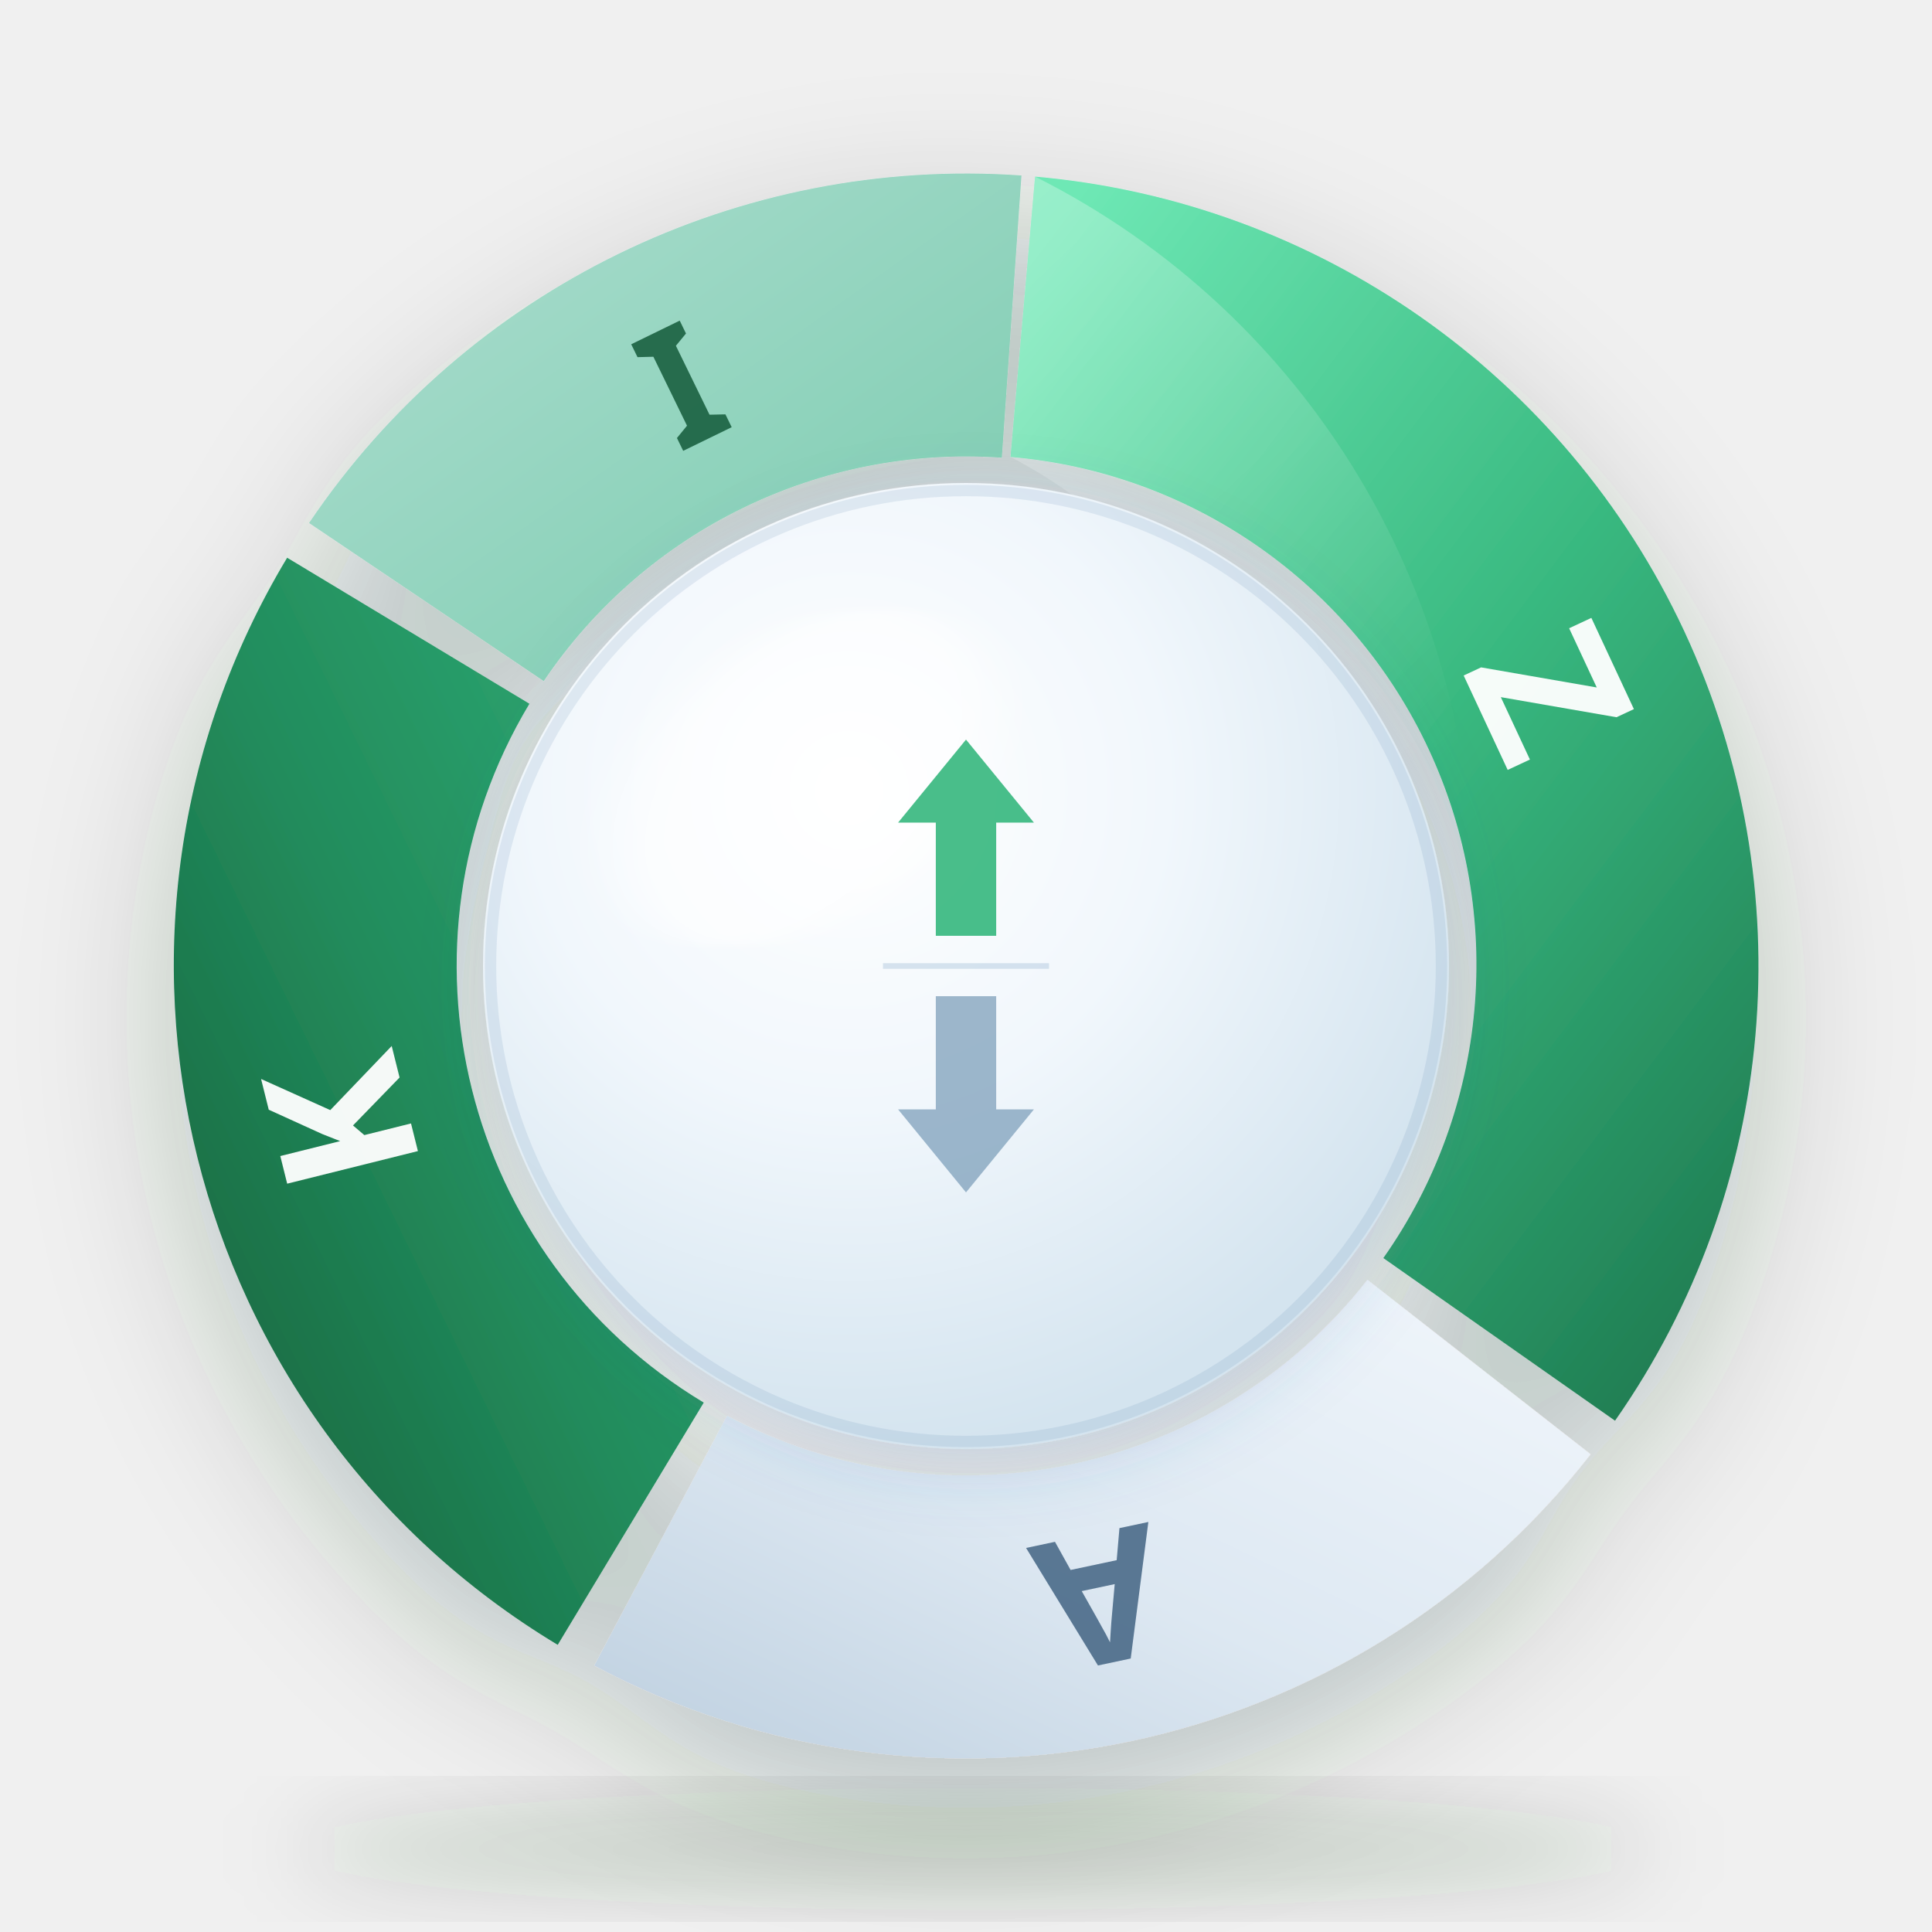
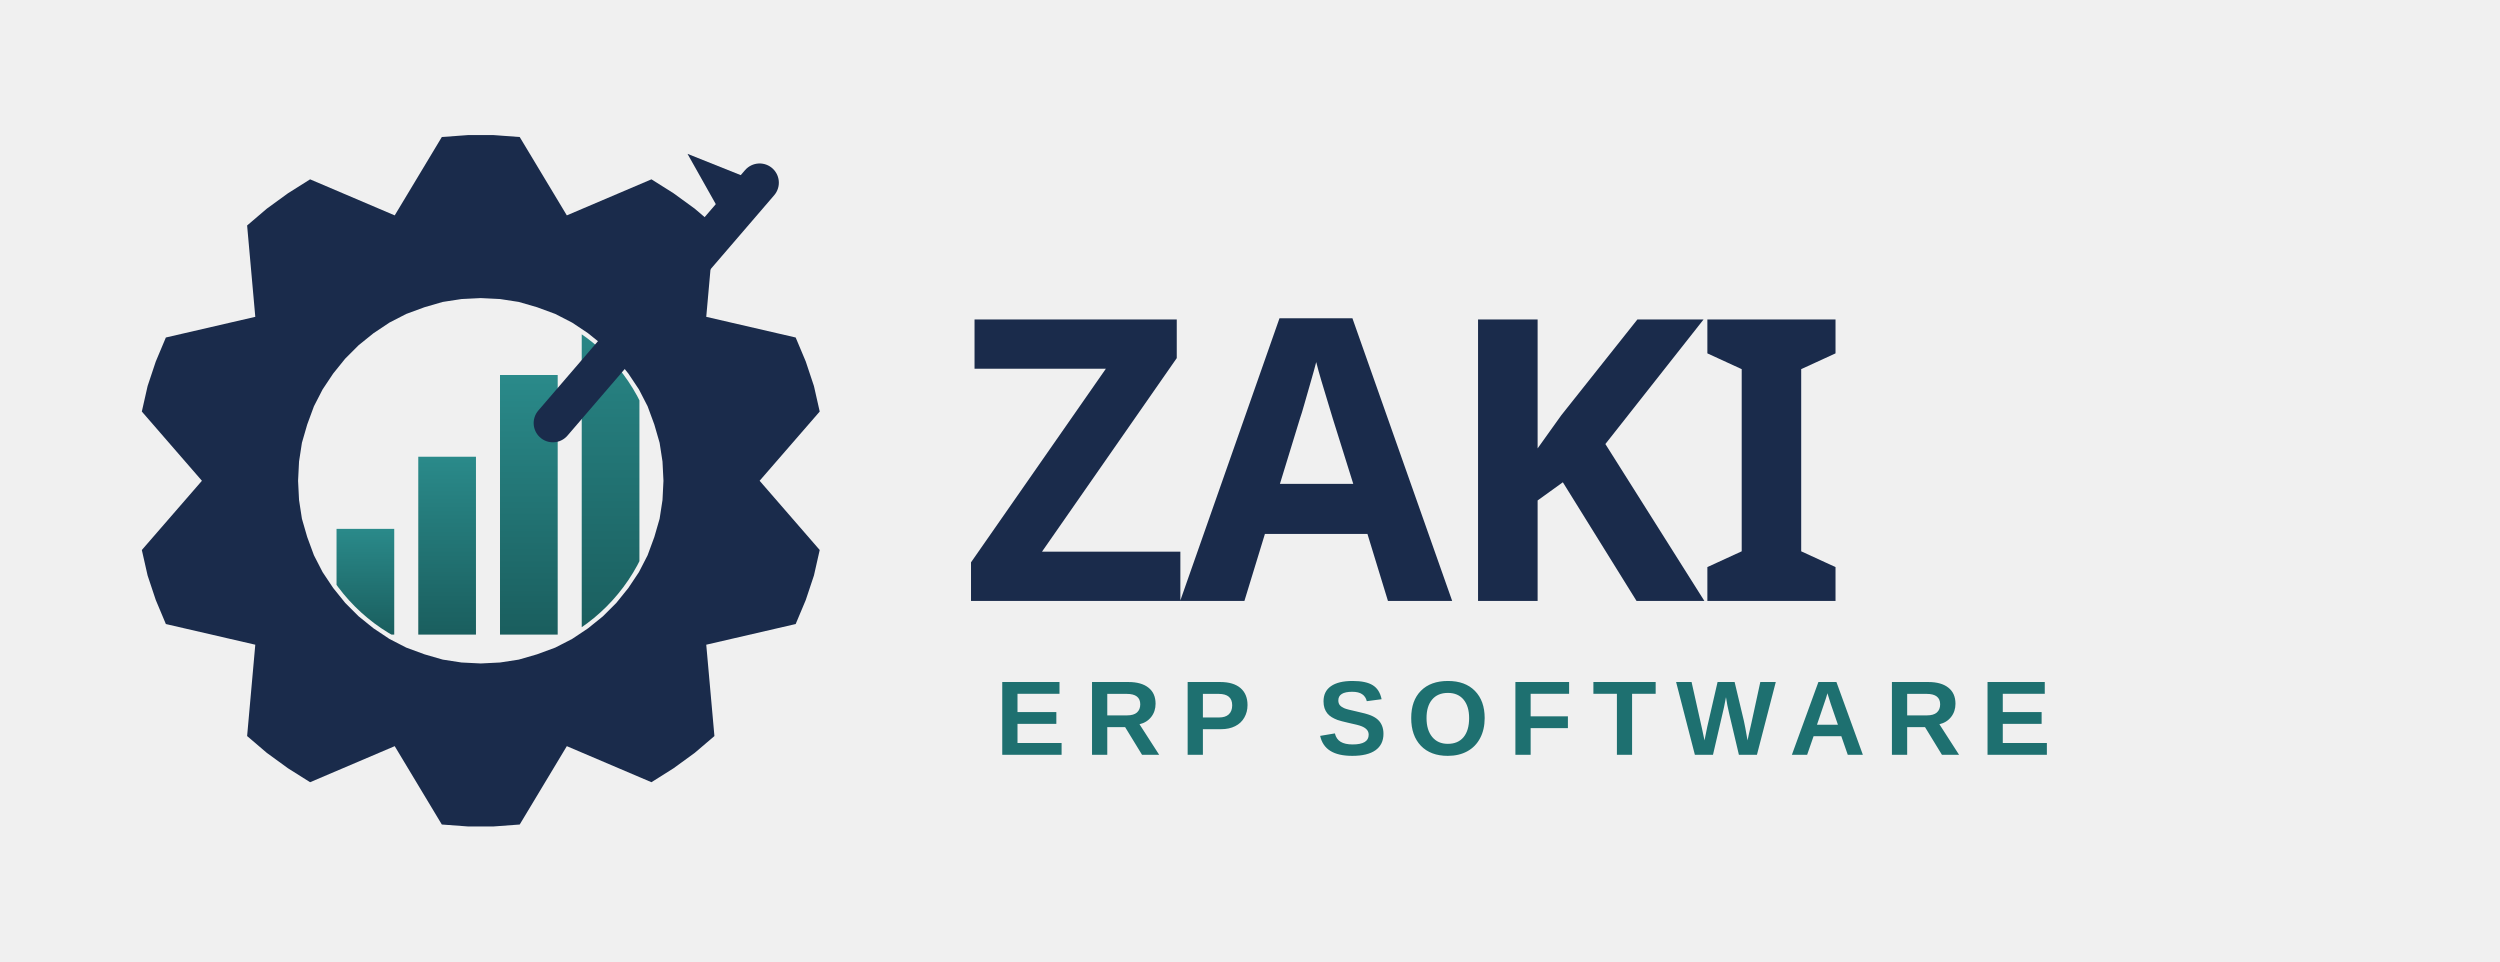
- <svg xmlns="http://www.w3.org/2000/svg" viewBox="0 0 512 512">
+ <svg xmlns="http://www.w3.org/2000/svg" viewBox="0 0 520 200">
  <defs>
-     <linearGradient id="gz" x1="10%" y1="0%" x2="90%" y2="100%">
-       <stop offset="0%" stop-color="#6EE8B5" />
-       <stop offset="50%" stop-color="#39B980" />
-       <stop offset="100%" stop-color="#1E7A50" />
+     <clipPath id="inner">
+       <circle cx="100" cy="100" r="37" />
+     </clipPath>
+     <linearGradient id="barGrad" x1="0" y1="0" x2="0" y2="1">
+       <stop offset="0%" stop-color="#2A8A8A" />
+       <stop offset="100%" stop-color="#1A5E5E" />
    </linearGradient>
-     <linearGradient id="ga" x1="100%" y1="0%" x2="0%" y2="100%">
-       <stop offset="0%" stop-color="#F2F7FC" />
-       <stop offset="55%" stop-color="#DDE8F2" />
-       <stop offset="100%" stop-color="#BDCFDF" />
-     </linearGradient>
-     <linearGradient id="gk" x1="0%" y1="100%" x2="100%" y2="0%">
-       <stop offset="0%" stop-color="#155C38" />
-       <stop offset="50%" stop-color="#228C5C" />
-       <stop offset="100%" stop-color="#30AF78" />
-     </linearGradient>
-     <linearGradient id="gi" x1="0%" y1="0%" x2="100%" y2="100%">
-       <stop offset="0%" stop-color="#AEDED0" />
-       <stop offset="100%" stop-color="#79CBAE" />
-     </linearGradient>
-     <radialGradient id="rig" cx="38%" cy="32%" r="68%">
-       <stop offset="0%" stop-color="#FFFFFF" />
-       <stop offset="48%" stop-color="#F1F7FC" />
-       <stop offset="100%" stop-color="#D4E4EF" />
-     </radialGradient>
-     <linearGradient id="gloss" x1="0%" y1="0%" x2="60%" y2="100%">
-       <stop offset="0%" stop-color="rgba(255,255,255,0.30)" />
-       <stop offset="100%" stop-color="rgba(255,255,255,0)" />
-     </linearGradient>
-     <filter id="fds" x="-22%" y="-18%" width="144%" height="150%">
-       <feDropShadow dx="0" dy="14" stdDeviation="20" flood-color="rgb(0,55,30)" flood-opacity="0.22" />
-     </filter>
-     <filter id="fis" x="-14%" y="-12%" width="128%" height="128%">
-       <feDropShadow dx="2" dy="5" stdDeviation="9" flood-color="rgb(60,110,170)" flood-opacity="0.20" />
-     </filter>
-     <filter id="fb5">
-       <feGaussianBlur stdDeviation="5" />
-     </filter>
-     <filter id="fb12">
-       <feGaussianBlur stdDeviation="12" />
-     </filter>
  </defs>
-   <ellipse cx="258" cy="490" rx="180" ry="16" fill="rgba(0,50,25,0.15)" filter="url(#fb12)" />
-   <g filter="url(#fds)">
-     <path d="M274.3,46.8              A210,210 0 0,1 428.0,376.5              L366.6,333.4              A135,135 0 0,0 267.8,121.1 Z" fill="url(#gz)" />
-     <path d="M421.5,385.4              A210,210 0 0,1 157.5,441.4              L192.7,375.2              A135,135 0 0,0 362.4,339.2 Z" fill="url(#ga)" />
-     <path d="M147.8,435.9              A210,210 0 0,1  76.1,147.8              L140.3,186.5              A135,135 0 0,0 186.5,371.7 Z" fill="url(#gk)" />
-     <path d="M81.9,138.6              A210,210 0 0,1 270.7, 46.5              L265.5,121.3              A135,135 0 0,0 144.1,180.5 Z" fill="url(#gi)" />
+   <path d="M91.9,28.5L97.3,28.1L102.7,28.1L108.1,28.5L117.9,44.8L135.5,37.3L140.1,40.2L144.5,43.4L148.6,46.9L146.9,65.9L165.5,70.2L167.6,75.2L169.3,80.3L170.5,85.6L158.0,100.0L170.5,114.4L169.3,119.7L167.6,124.8L165.5,129.8L146.9,134.1L148.6,153.1L144.5,156.6L140.1,159.8L135.5,162.7L117.9,155.2L108.1,171.5L102.7,171.9L97.3,171.9L91.9,171.5L82.1,155.2L64.5,162.7L59.9,159.8L55.5,156.6L51.4,153.1L53.1,134.1L34.5,129.8L32.4,124.8L30.7,119.7L29.5,114.4L42.0,100.0L29.5,85.6L30.7,80.3L32.4,75.2L34.5,70.2L53.1,65.9L51.4,46.9L55.5,43.4L59.9,40.2L64.5,37.3L82.1,44.8Z M138.0,100.0L137.8,96.0L137.2,92.1L136.1,88.3L134.7,84.5L132.9,81.0L130.7,77.7L128.2,74.6L125.4,71.8L122.3,69.3L119.0,67.1L115.5,65.3L111.7,63.9L107.9,62.8L104.0,62.2L100.0,62.0L96.0,62.2L92.1,62.8L88.3,63.9L84.5,65.3L81.0,67.1L77.7,69.3L74.6,71.8L71.8,74.6L69.3,77.7L67.1,81.0L65.3,84.5L63.9,88.3L62.8,92.1L62.2,96.0L62.0,100.0L62.2,104.0L62.8,107.9L63.9,111.7L65.3,115.5L67.1,119.0L69.3,122.3L71.8,125.4L74.6,128.2L77.7,130.7L81.0,132.9L84.5,134.7L88.3,136.1L92.1,137.2L96.0,137.8L100.0,138.0L104.0,137.8L107.9,137.2L111.7,136.1L115.5,134.7L119.0,132.9L122.3,130.7L125.4,128.2L128.2,125.4L130.7,122.3L132.9,119.0L134.7,115.5L136.1,111.7L137.2,107.9L137.8,104.0L138.0,100.0Z" fill="#1A2B4B" fill-rule="evenodd" />
+   <g clip-path="url(#inner)">
+     <rect x="70" y="110" width="12" height="22" fill="url(#barGrad)" />
+     <rect x="87" y="95" width="12" height="37" fill="url(#barGrad)" />
+     <rect x="104" y="78" width="12" height="54" fill="url(#barGrad)" />
+     <rect x="121" y="62" width="12" height="70" fill="url(#barGrad)" />
  </g>
-   <path d="M274.3,46.8 A210,210 0 0,1 390,240 L340,230 A135,135 0 0,0 267.8,121.1 Z" fill="url(#gloss)" />
-   <text x="412" y="183" text-anchor="middle" dominant-baseline="central" font-family="'Arial Black','Impact',sans-serif" font-weight="900" font-size="52" fill="#FFFFFF" opacity="0.95" transform="rotate(65,412,183)">Z</text>
-   <text x="292" y="425" text-anchor="middle" dominant-baseline="central" font-family="'Arial Black','Impact',sans-serif" font-weight="900" font-size="48" fill="#4A6A88" opacity="0.90" transform="rotate(168,292,425)">A</text>
-   <text x="89" y="298" text-anchor="middle" dominant-baseline="central" font-family="'Arial Black','Impact',sans-serif" font-weight="900" font-size="50" fill="#FFFFFF" opacity="0.95" transform="rotate(256,89,298)">K</text>
-   <text x="180" y="101" text-anchor="middle" dominant-baseline="central" font-family="'Arial Black','Impact',sans-serif" font-weight="900" font-size="44" fill="#1A6040" opacity="0.90" transform="rotate(334,180,101)">I</text>
-   <circle cx="256" cy="256" r="128" fill="url(#rig)" filter="url(#fis)" />
-   <ellipse cx="213" cy="206" rx="56" ry="36" fill="rgba(255,255,255,0.58)" transform="rotate(-38,213,206)" filter="url(#fb5)" />
-   <circle cx="256" cy="256" r="126" fill="none" stroke="rgba(100,140,180,0.15)" stroke-width="3" />
-   <path d="M256,196 L238,218 L248,218 L248,248 L264,248 L264,218 L274,218 Z" fill="#39B980" opacity="0.92" />
-   <line x1="234" y1="256" x2="278" y2="256" stroke="rgba(150,180,210,0.35)" stroke-width="1.5" />
-   <path d="M256,316 L238,294 L248,294 L248,264 L264,264 L264,294 L274,294 Z" fill="#7A9DB8" opacity="0.72" />
+   <line x1="115" y1="88" x2="158" y2="38" stroke="#1A2B4B" stroke-width="8" stroke-linecap="round" />
+   <polygon points="158,38 143,32 152,48" fill="#1A2B4B" />
+   <text x="200" y="125" font-family="Arial Black,Impact,sans-serif" font-weight="900" font-size="82" fill="#1A2B4B" letter-spacing="-2">ZAKI</text>
+   <text x="207" y="157" font-family="Arial,sans-serif" font-weight="700" font-size="22" fill="#1E7070" letter-spacing="4">ERP SOFTWARE</text>
</svg>
